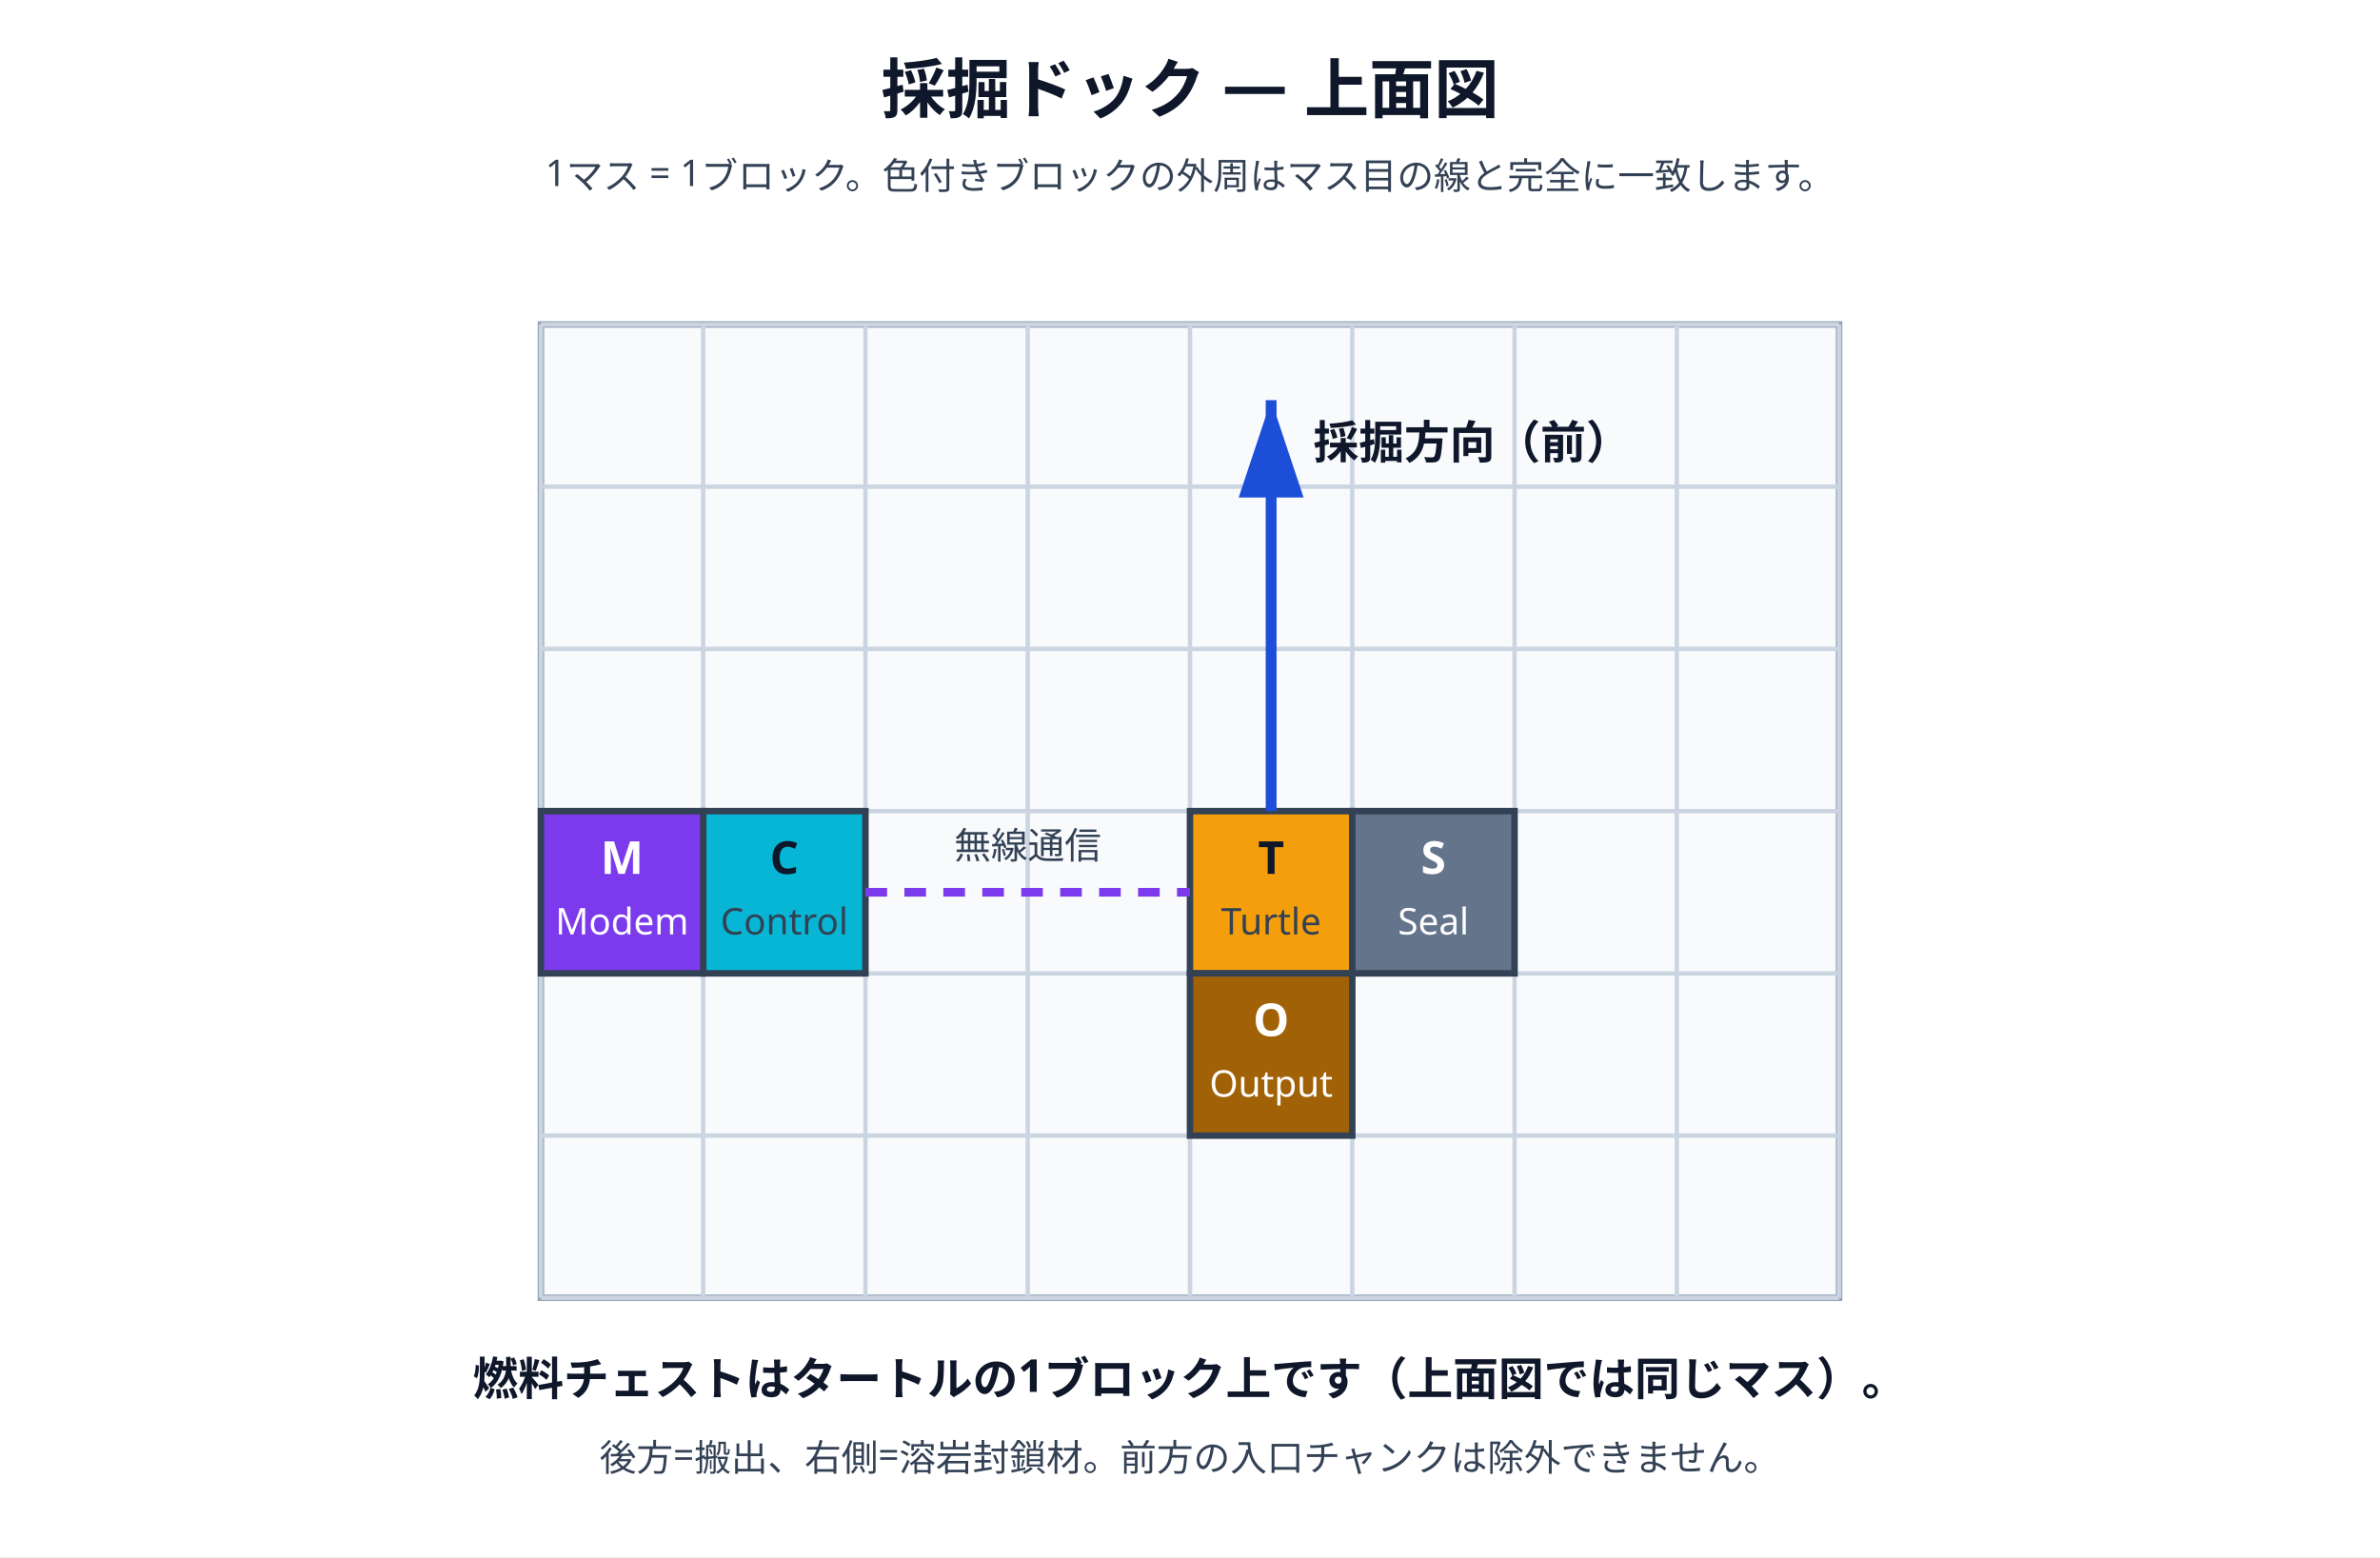
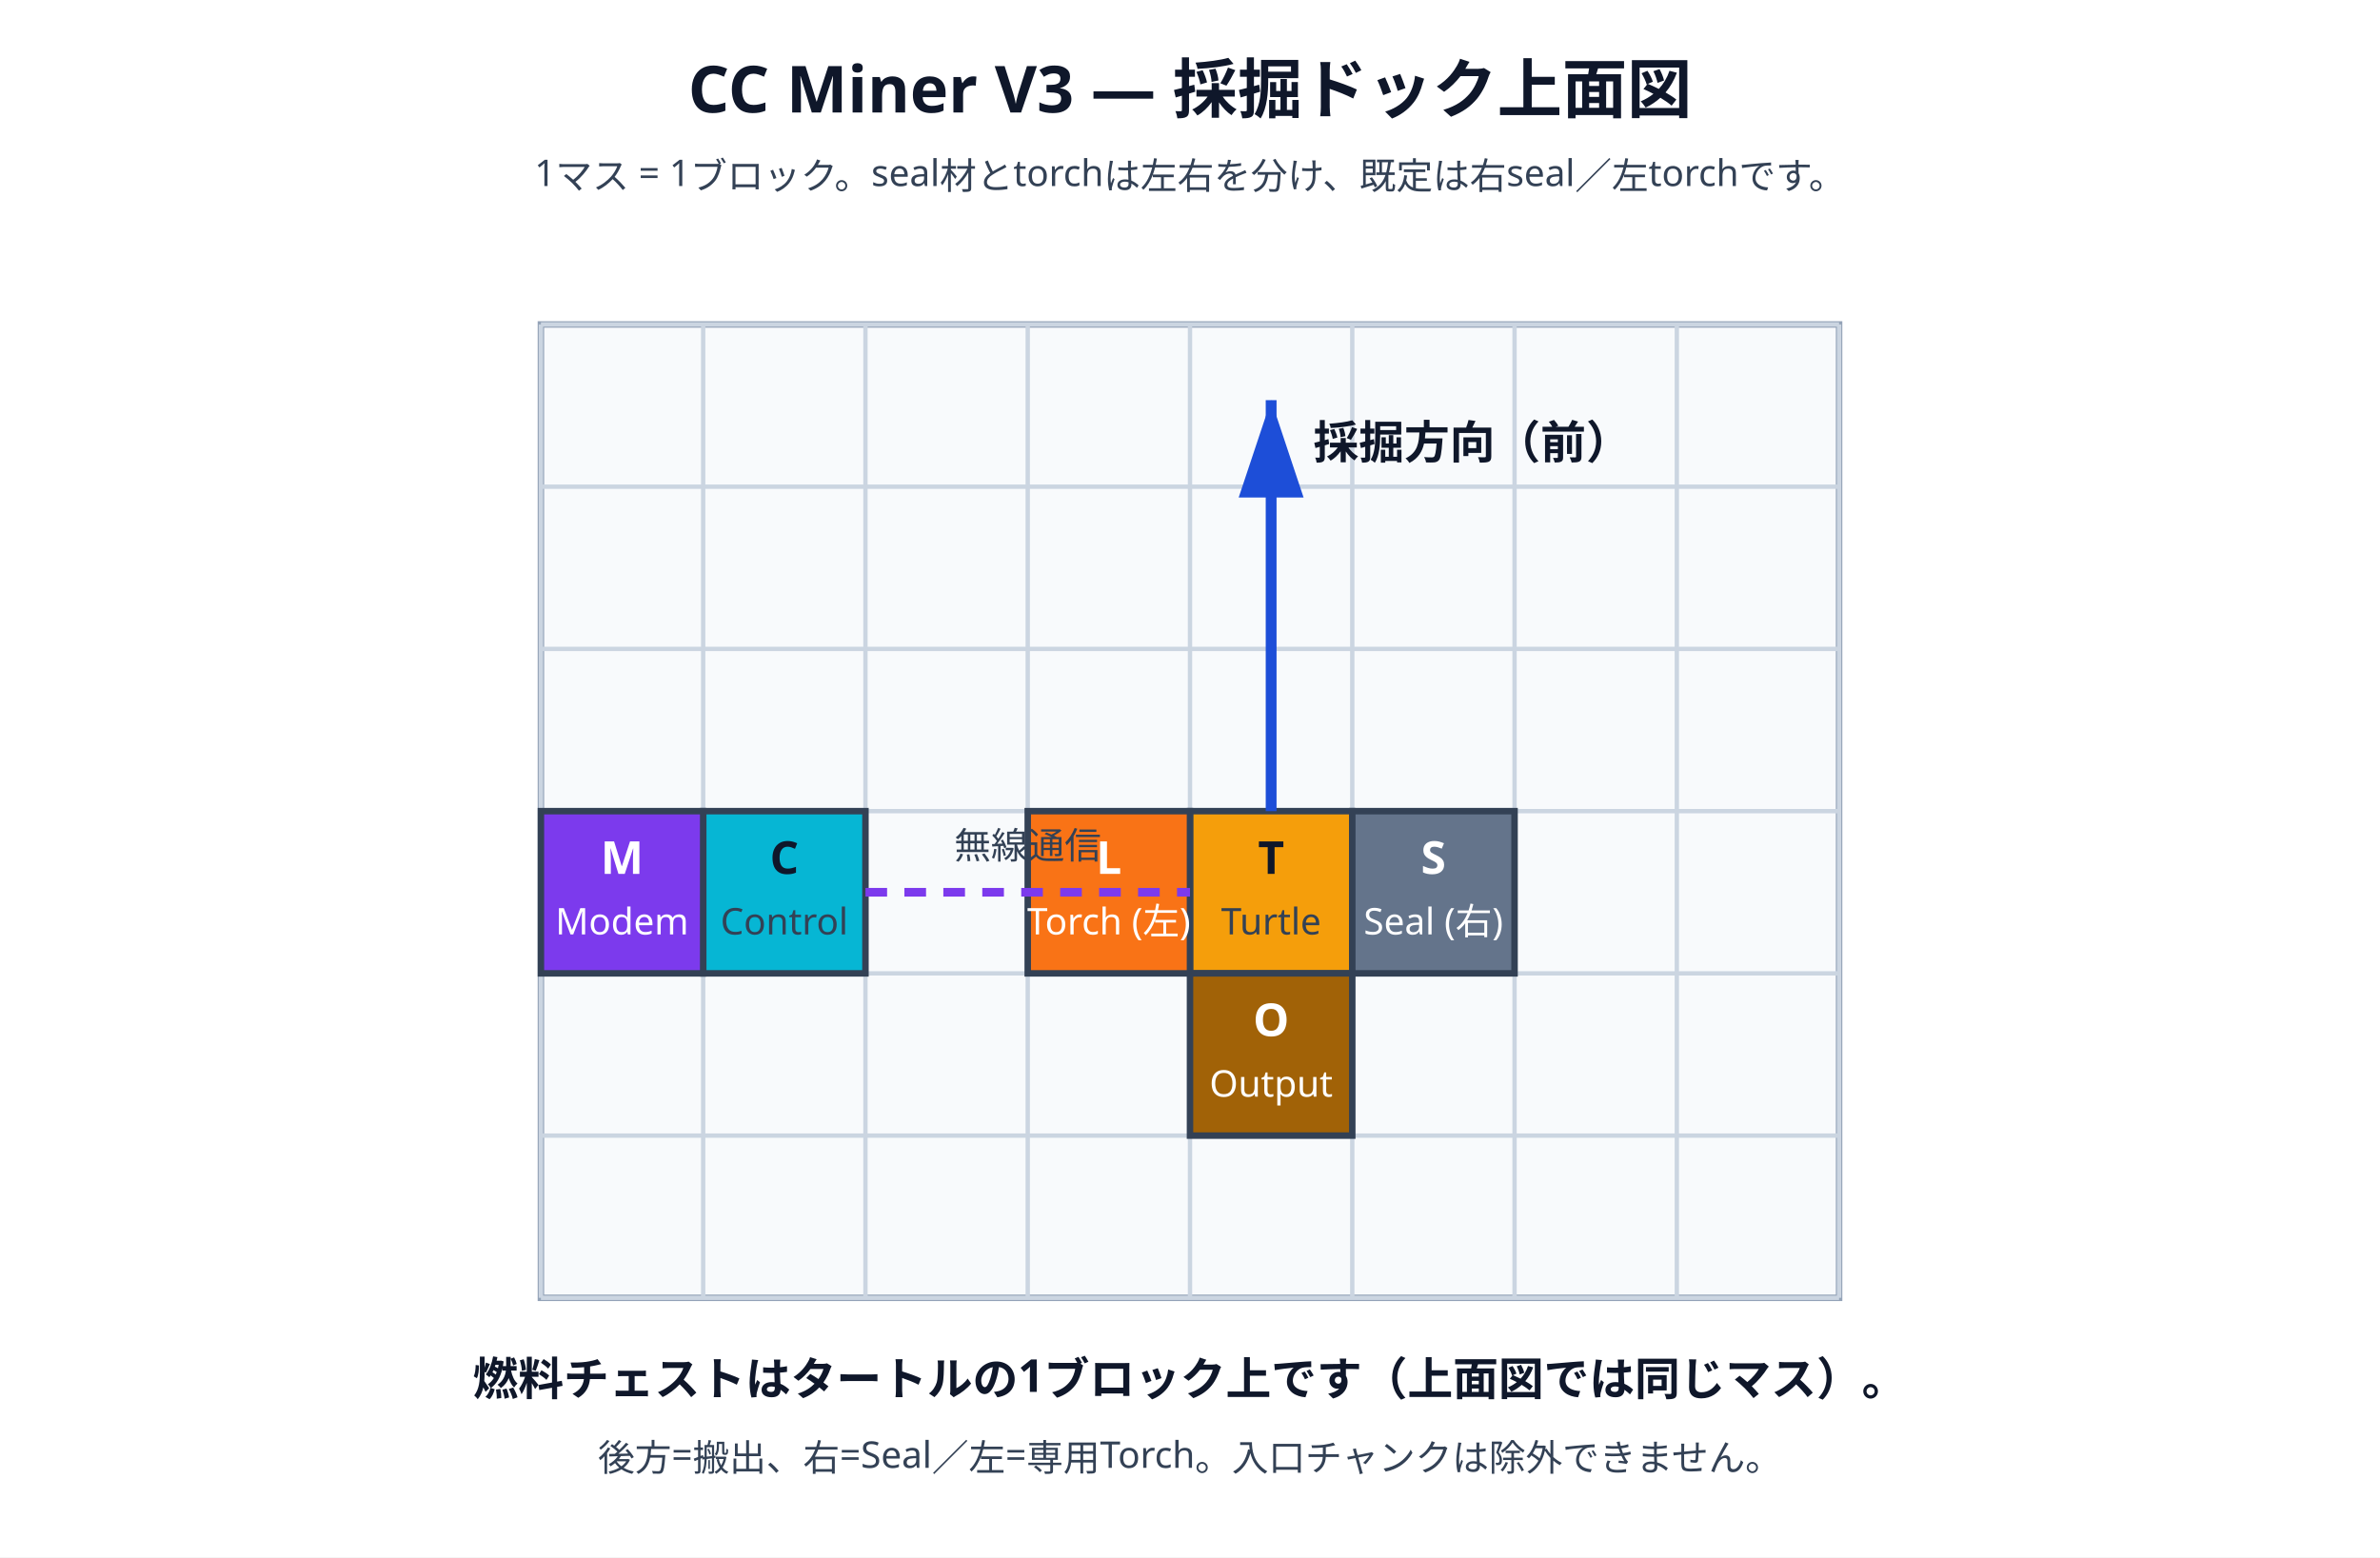
<svg xmlns="http://www.w3.org/2000/svg" width="1100" height="720" viewBox="0 0 1100 720" role="img" aria-labelledby="title desc">
  <defs>
    <marker id="arrow" markerWidth="10" markerHeight="10" refX="9" refY="3" orient="auto">
      <path d="M0,0 L0,6 L9,3 z" fill="#1d4ed8" />
    </marker>
    <style>.grid{stroke:#cbd5e1;stroke-width:2}.grid-block{stroke:#334155;stroke-width:3}.h{font:700 30px sans-serif;fill:#0f172a}.l{font:600 21px sans-serif;fill:#0f172a}.s{font:17px sans-serif;fill:#334155}.white{fill:#fff}.a{stroke:#1d4ed8;stroke-width:5;marker-end:url(#arrow)}</style>
  </defs>
  <rect width="1100" height="720" fill="#fff" />
-   <text x="550" y="52" text-anchor="middle" class="h">採掘ドック — 上面図</text>
-   <text x="550" y="86" text-anchor="middle" class="s">1マス = 1ブロック。色付きブロックの外周はマス目の線と完全に一致します。</text>
+   <text x="550" y="52" text-anchor="middle" class="h">CC Miner V3 — 採掘ドック上面図</text>
+   <text x="550" y="86" text-anchor="middle" class="s">1マス = 1ブロック。seal材とtorchは左右を分け、既定は右seal／左torchです。</text>
  <g id="block-grid" transform="translate(250,150)" data-grid-cell="75" data-grid-origin-x="250" data-grid-origin-y="150">
    <rect x="0" y="0" width="600" height="450" fill="#f8fafc" stroke="#94a3b8" stroke-width="3" />
    <g class="grid">
      <path d="M0 0V450 M75 0V450 M150 0V450 M225 0V450 M300 0V450 M375 0V450 M450 0V450 M525 0V450 M600 0V450" />
      <path d="M0 0H600 M0 75H600 M0 150H600 M0 225H600 M0 300H600 M0 375H600 M0 450H600" />
    </g>
    <rect class="grid-block" data-col="4" data-row="3" x="300" y="225" width="75" height="75" fill="#f59e0b" />
    <text x="337.5" y="254" text-anchor="middle" class="l">T</text>
    <text x="337.5" y="282" text-anchor="middle" class="s">Turtle</text>
    <rect class="grid-block" data-col="4" data-row="4" x="300" y="300" width="75" height="75" fill="#a16207" />
    <text x="337.5" y="329" text-anchor="middle" class="l white">O</text>
    <text x="337.5" y="357" text-anchor="middle" class="s white">Output</text>
    <rect class="grid-block" data-col="1" data-row="3" x="75" y="225" width="75" height="75" fill="#06b6d4" />
    <text x="112.5" y="254" text-anchor="middle" class="l">C</text>
    <text x="112.5" y="282" text-anchor="middle" class="s">Control</text>
    <rect class="grid-block" data-col="0" data-row="3" x="0" y="225" width="75" height="75" fill="#7c3aed" />
    <text x="37.5" y="254" text-anchor="middle" class="l white">M</text>
    <text x="37.5" y="282" text-anchor="middle" class="s white">Modem</text>
    <rect class="grid-block" data-col="5" data-row="3" x="375" y="225" width="75" height="75" fill="#64748b" />
    <text x="412.5" y="254" text-anchor="middle" class="l white">S</text>
-     <text x="412.5" y="282" text-anchor="middle" class="s white">Seal</text>
+     <text x="412.5" y="282" text-anchor="middle" class="s white">Seal (右)</text>
+     <rect class="grid-block" data-col="3" data-row="3" x="225" y="225" width="75" height="75" fill="#f97316" />
+     <text x="262.5" y="254" text-anchor="middle" class="l white">L</text>
+     <text x="262.5" y="282" text-anchor="middle" class="s white">Torch (左)</text>
    <path class="a" d="M337.5 225 L337.5 35" />
    <text x="357" y="62" class="l" fill="#1d4ed8">採掘方向（前）</text>
    <path d="M150 262.5 H300" stroke="#7c3aed" stroke-width="4" stroke-dasharray="10 8" />
    <text x="225" y="247" text-anchor="middle" class="s" fill="#7c3aed">無線通信</text>
  </g>
  <text x="550" y="645" text-anchor="middle" class="l">燃料チェストはタートルの1ブロック上です（上面図では同じマス）。</text>
-   <text x="550" y="680" text-anchor="middle" class="s">後方=搬出、右側=溶岩封鎖材。前方の入口チャンクは除外できません。</text>
+   <text x="550" y="680" text-anchor="middle" class="s">後方=搬出、右=Seal／左=専用Torch。入口チャンクは除外できません。</text>
</svg>
